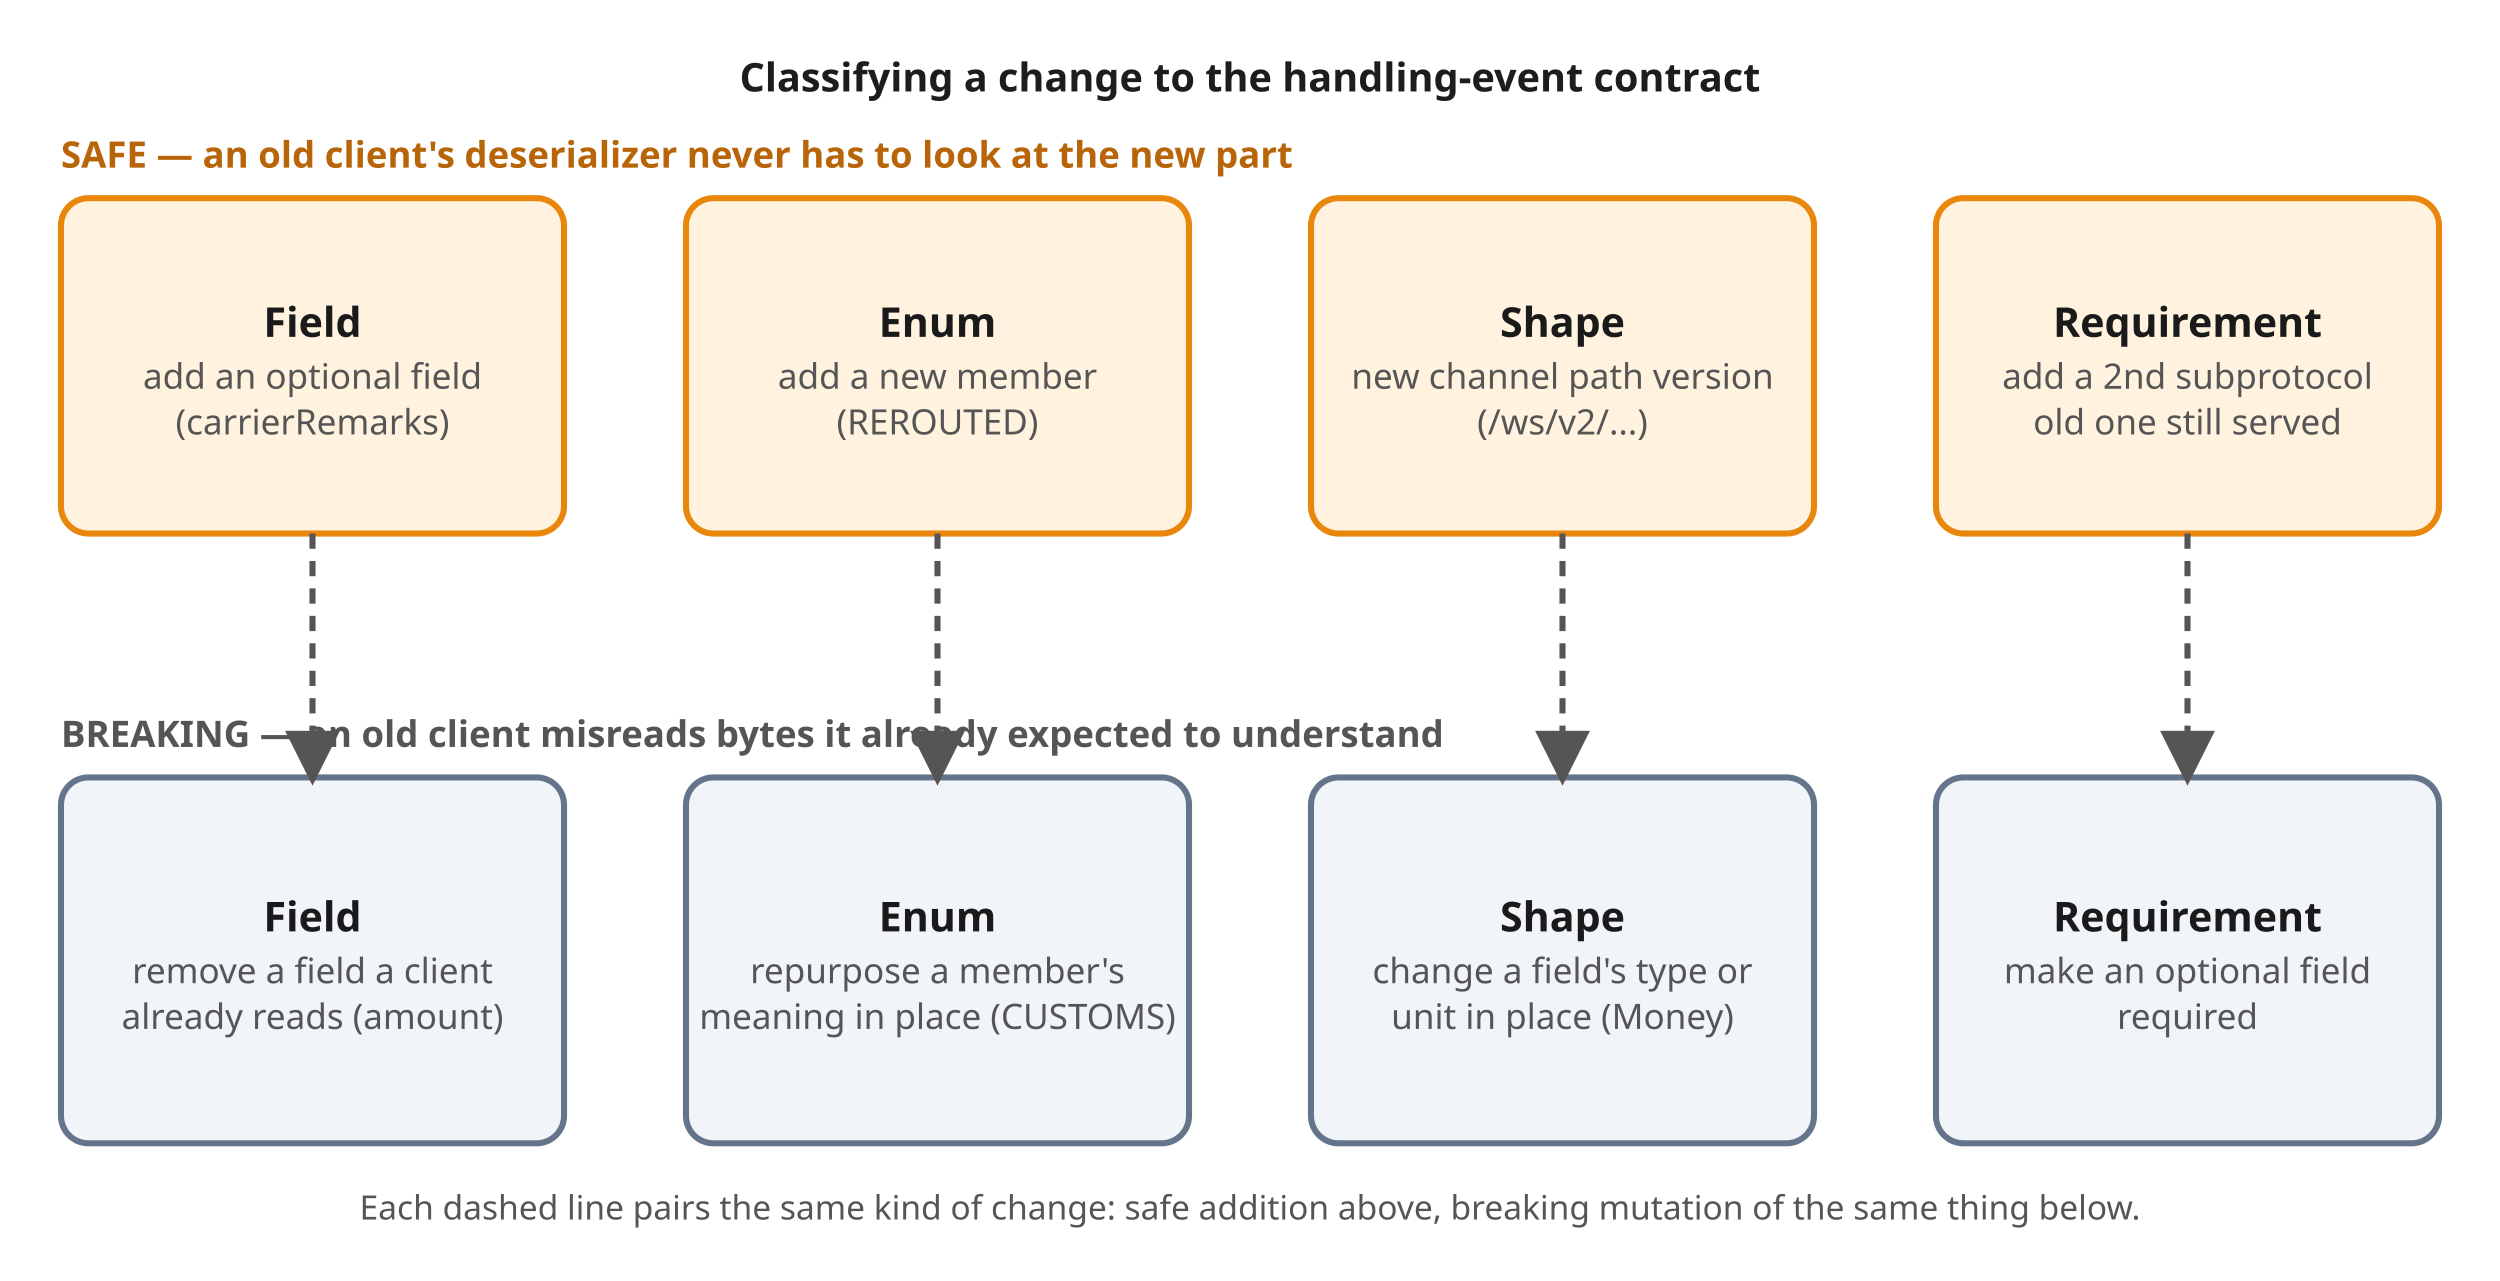
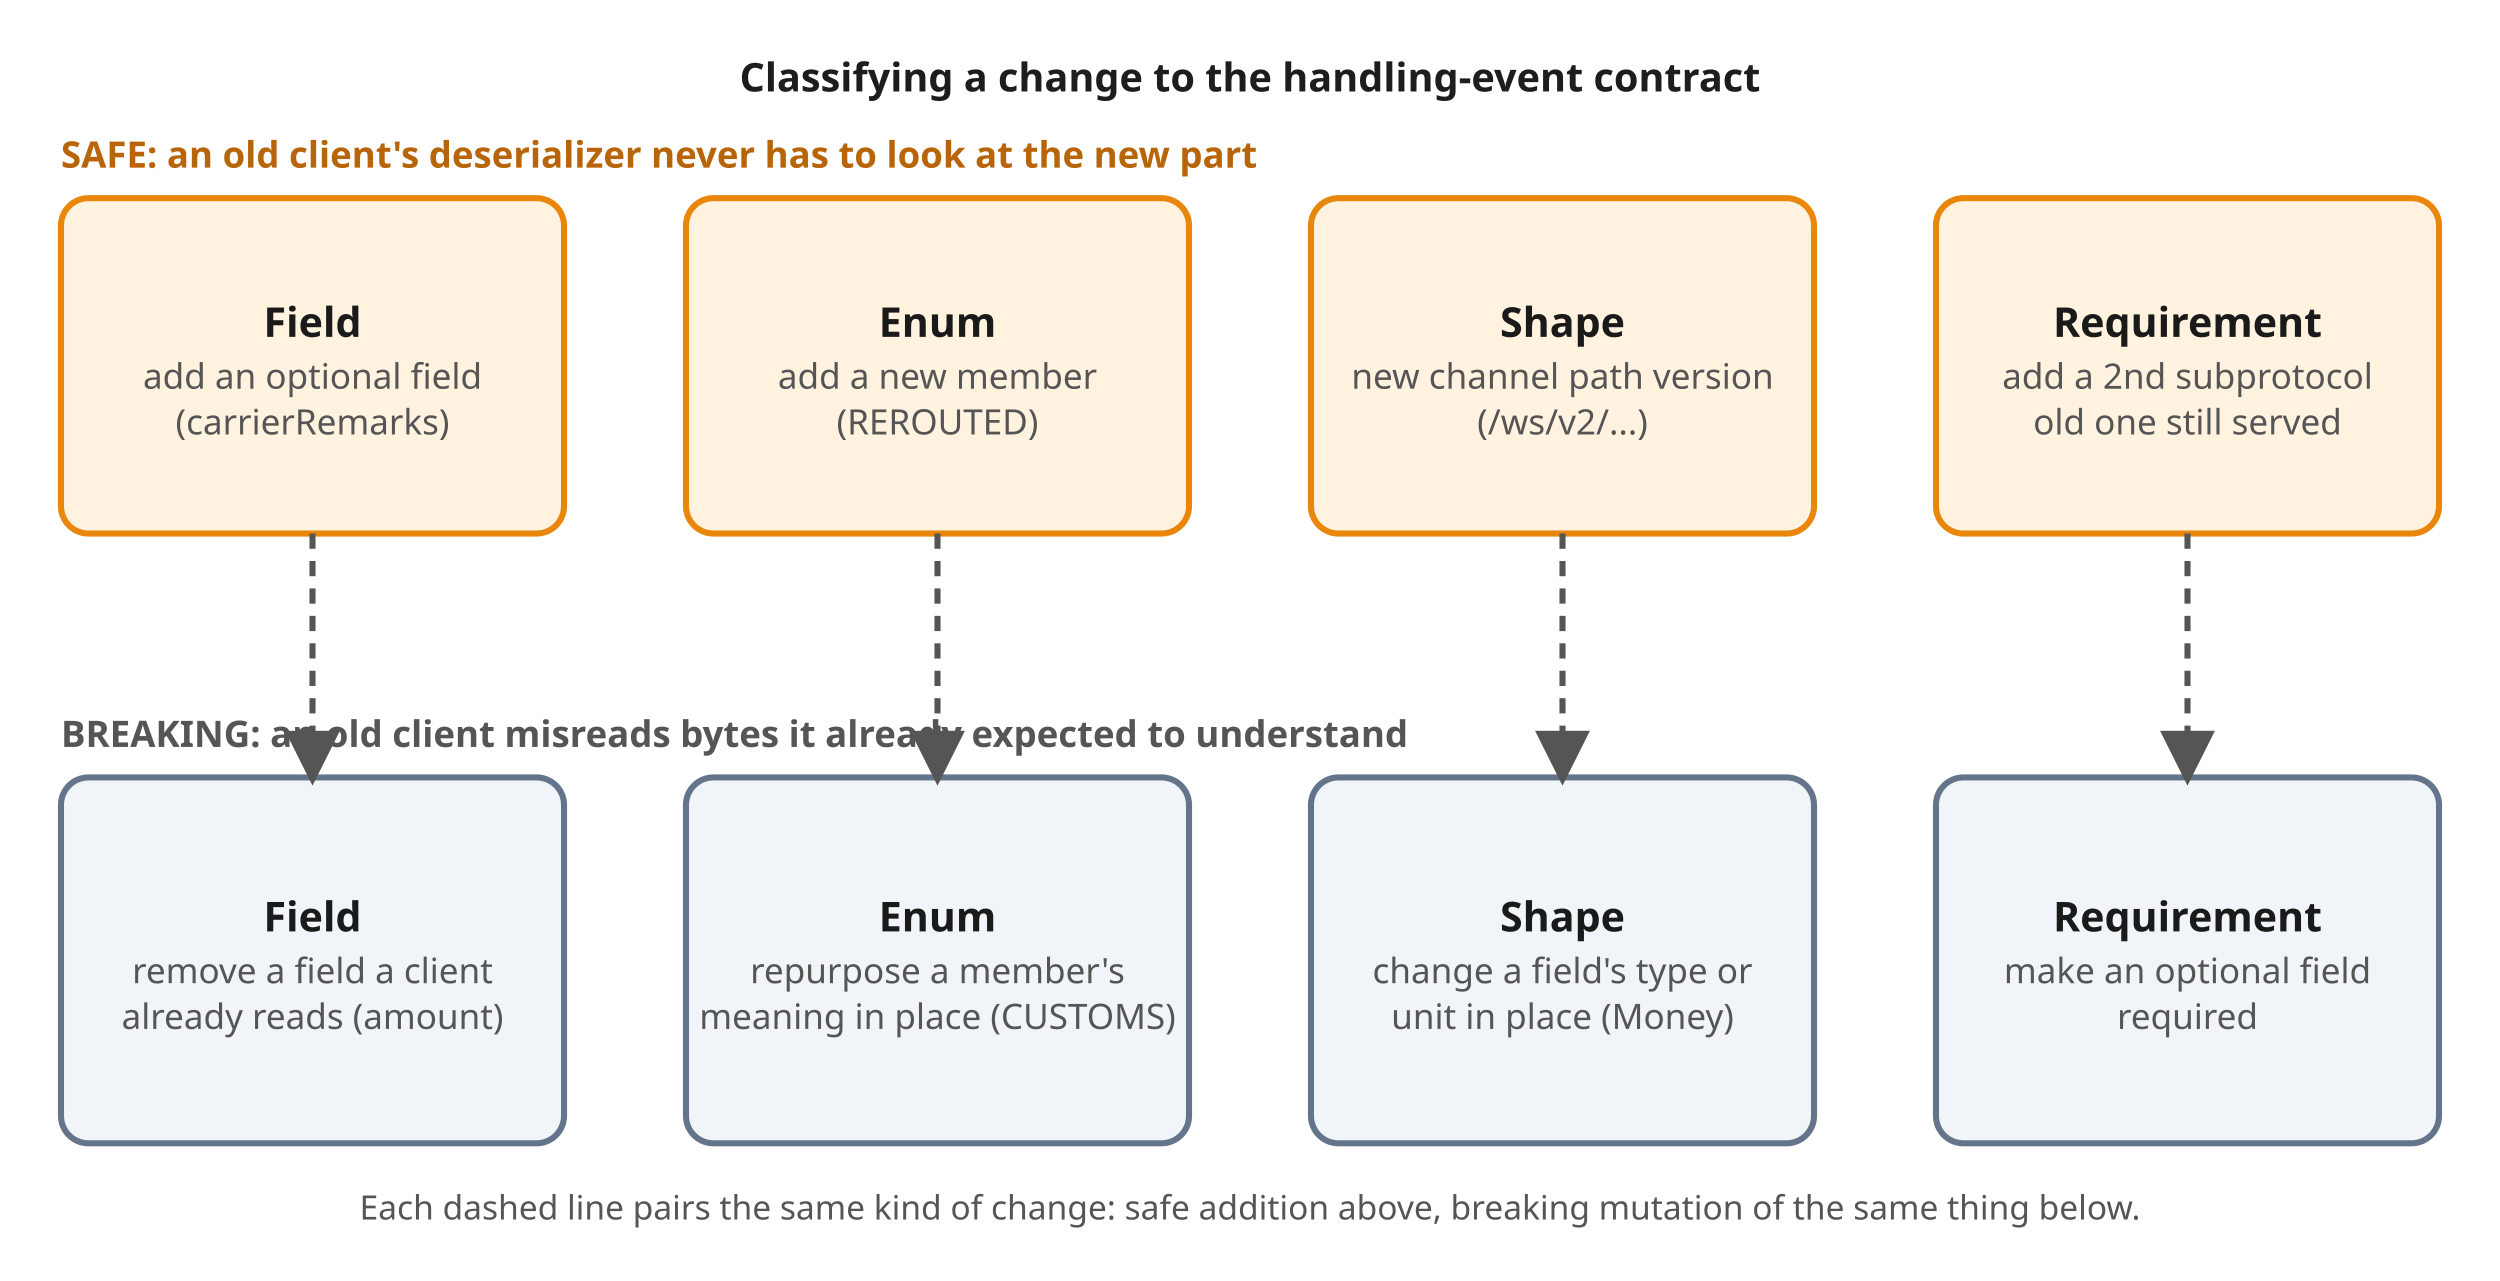
<svg xmlns="http://www.w3.org/2000/svg" viewBox="0 0 820 420" font-family="'Red Hat Text', system-ui, sans-serif" role="img">
  <defs>
    <marker id="a" viewBox="0 0 10 10" refX="8.5" refY="5" markerWidth="9" markerHeight="9" orient="auto-start-reverse">
      <path d="M0,0 L10,5 L0,10 z" fill="#555" />
    </marker>
    <marker id="am" viewBox="0 0 10 10" refX="8.5" refY="5" markerWidth="9" markerHeight="9" orient="auto-start-reverse">
      <path d="M0,0 L10,5 L0,10 z" fill="#e8870c" />
    </marker>
  </defs>
  <rect x="20" y="65" width="165" height="110" rx="9" fill="#fff3e0" stroke="#e8870c" stroke-width="2" />
  <text x="102.5" y="110.5" font-size="13.5" font-weight="700" fill="#1a1a1a" text-anchor="middle">Field</text>
  <text x="102.5" y="127.5" font-size="11.5" fill="#555555" text-anchor="middle">add an optional field</text>
  <text x="102.5" y="142.5" font-size="11.5" fill="#555555" text-anchor="middle">(carrierRemarks)</text>
  <rect x="225" y="65" width="165" height="110" rx="9" fill="#fff3e0" stroke="#e8870c" stroke-width="2" />
  <text x="307.5" y="110.5" font-size="13.5" font-weight="700" fill="#1a1a1a" text-anchor="middle">Enum</text>
  <text x="307.5" y="127.5" font-size="11.5" fill="#555555" text-anchor="middle">add a new member</text>
  <text x="307.5" y="142.5" font-size="11.5" fill="#555555" text-anchor="middle">(REROUTED)</text>
  <rect x="430" y="65" width="165" height="110" rx="9" fill="#fff3e0" stroke="#e8870c" stroke-width="2" />
  <text x="512.5" y="110.5" font-size="13.5" font-weight="700" fill="#1a1a1a" text-anchor="middle">Shape</text>
  <text x="512.5" y="127.5" font-size="11.5" fill="#555555" text-anchor="middle">new channel path version</text>
  <text x="512.5" y="142.5" font-size="11.5" fill="#555555" text-anchor="middle">(/ws/v2/...)</text>
  <rect x="635" y="65" width="165" height="110" rx="9" fill="#fff3e0" stroke="#e8870c" stroke-width="2" />
  <text x="717.5" y="110.5" font-size="13.5" font-weight="700" fill="#1a1a1a" text-anchor="middle">Requirement</text>
  <text x="717.5" y="127.5" font-size="11.5" fill="#555555" text-anchor="middle">add a 2nd subprotocol</text>
  <text x="717.5" y="142.5" font-size="11.5" fill="#555555" text-anchor="middle">old one still served</text>
  <rect x="20" y="255" width="165" height="120" rx="9" fill="#f1f5f9" stroke="#64748b" stroke-width="2" />
  <text x="102.5" y="305.5" font-size="13.5" font-weight="700" fill="#1a1a1a" text-anchor="middle">Field</text>
  <text x="102.5" y="322.5" font-size="11.5" fill="#555555" text-anchor="middle">remove a field a client</text>
  <text x="102.5" y="337.5" font-size="11.5" fill="#555555" text-anchor="middle">already reads (amount)</text>
  <rect x="225" y="255" width="165" height="120" rx="9" fill="#f1f5f9" stroke="#64748b" stroke-width="2" />
  <text x="307.5" y="305.5" font-size="13.5" font-weight="700" fill="#1a1a1a" text-anchor="middle">Enum</text>
  <text x="307.5" y="322.5" font-size="11.5" fill="#555555" text-anchor="middle">repurpose a member's</text>
  <text x="307.5" y="337.5" font-size="11.5" fill="#555555" text-anchor="middle">meaning in place (CUSTOMS)</text>
  <rect x="430" y="255" width="165" height="120" rx="9" fill="#f1f5f9" stroke="#64748b" stroke-width="2" />
  <text x="512.5" y="305.5" font-size="13.5" font-weight="700" fill="#1a1a1a" text-anchor="middle">Shape</text>
  <text x="512.5" y="322.5" font-size="11.5" fill="#555555" text-anchor="middle">change a field's type or</text>
  <text x="512.5" y="337.5" font-size="11.5" fill="#555555" text-anchor="middle">unit in place (Money)</text>
  <rect x="635" y="255" width="165" height="120" rx="9" fill="#f1f5f9" stroke="#64748b" stroke-width="2" />
  <text x="717.5" y="305.5" font-size="13.5" font-weight="700" fill="#1a1a1a" text-anchor="middle">Requirement</text>
  <text x="717.5" y="322.5" font-size="11.5" fill="#555555" text-anchor="middle">make an optional field</text>
  <text x="717.5" y="337.5" font-size="11.5" fill="#555555" text-anchor="middle">required</text>
  <path d="M102.5,175 L102.5,255" fill="none" stroke="#555" stroke-width="2" stroke-dasharray="5 4" marker-end="url(#a)" />
  <path d="M307.5,175 L307.5,255" fill="none" stroke="#555" stroke-width="2" stroke-dasharray="5 4" marker-end="url(#a)" />
  <path d="M512.5,175 L512.5,255" fill="none" stroke="#555" stroke-width="2" stroke-dasharray="5 4" marker-end="url(#a)" />
  <path d="M717.5,175 L717.5,255" fill="none" stroke="#555" stroke-width="2" stroke-dasharray="5 4" marker-end="url(#a)" />
  <text x="410" y="30" font-size="13" fill="#1d1d1d" text-anchor="middle" font-weight="700">Classifying a change to the handling-event contract</text>
-   <text x="20" y="55" font-size="12" fill="#b8650a" text-anchor="start" font-weight="700">SAFE — an old client's deserializer never has to look at the new part</text>
-   <text x="20" y="245" font-size="12" fill="#555555" text-anchor="start" font-weight="700">BREAKING — an old client misreads bytes it already expected to understand</text>
+   <text x="20" y="55" font-size="12" fill="#b8650a" text-anchor="start" font-weight="700">SAFE: an old client's deserializer never has to look at the new part</text>
+   <text x="20" y="245" font-size="12" fill="#555555" text-anchor="start" font-weight="700">BREAKING: an old client misreads bytes it already expected to understand</text>
  <text x="410" y="400" font-size="11" fill="#555555" text-anchor="middle">Each dashed line pairs the same kind of change: safe addition above, breaking mutation of the same thing below.</text>
</svg>
